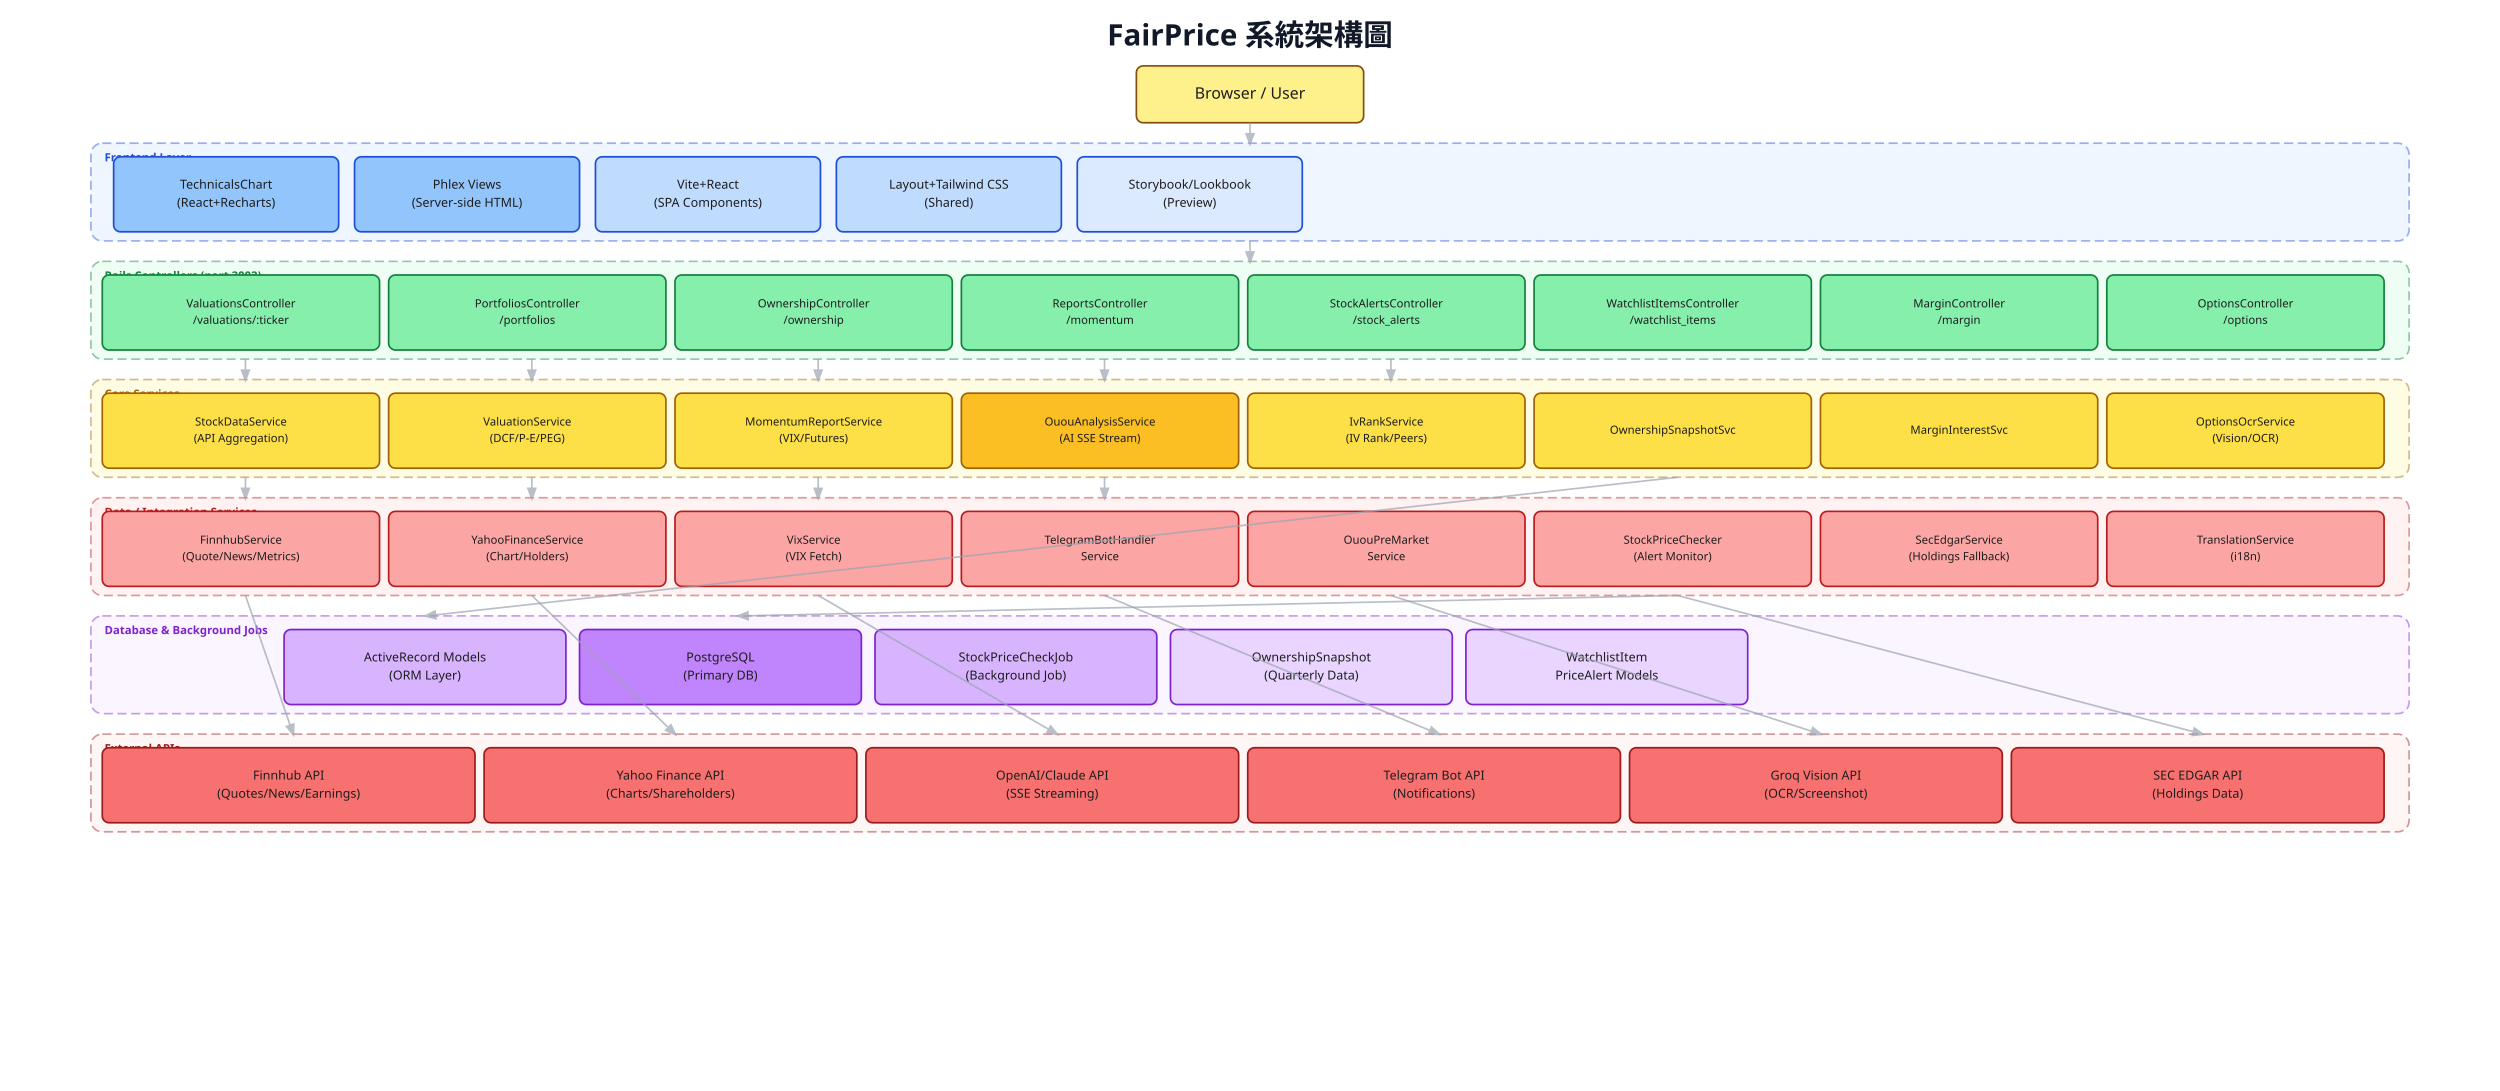
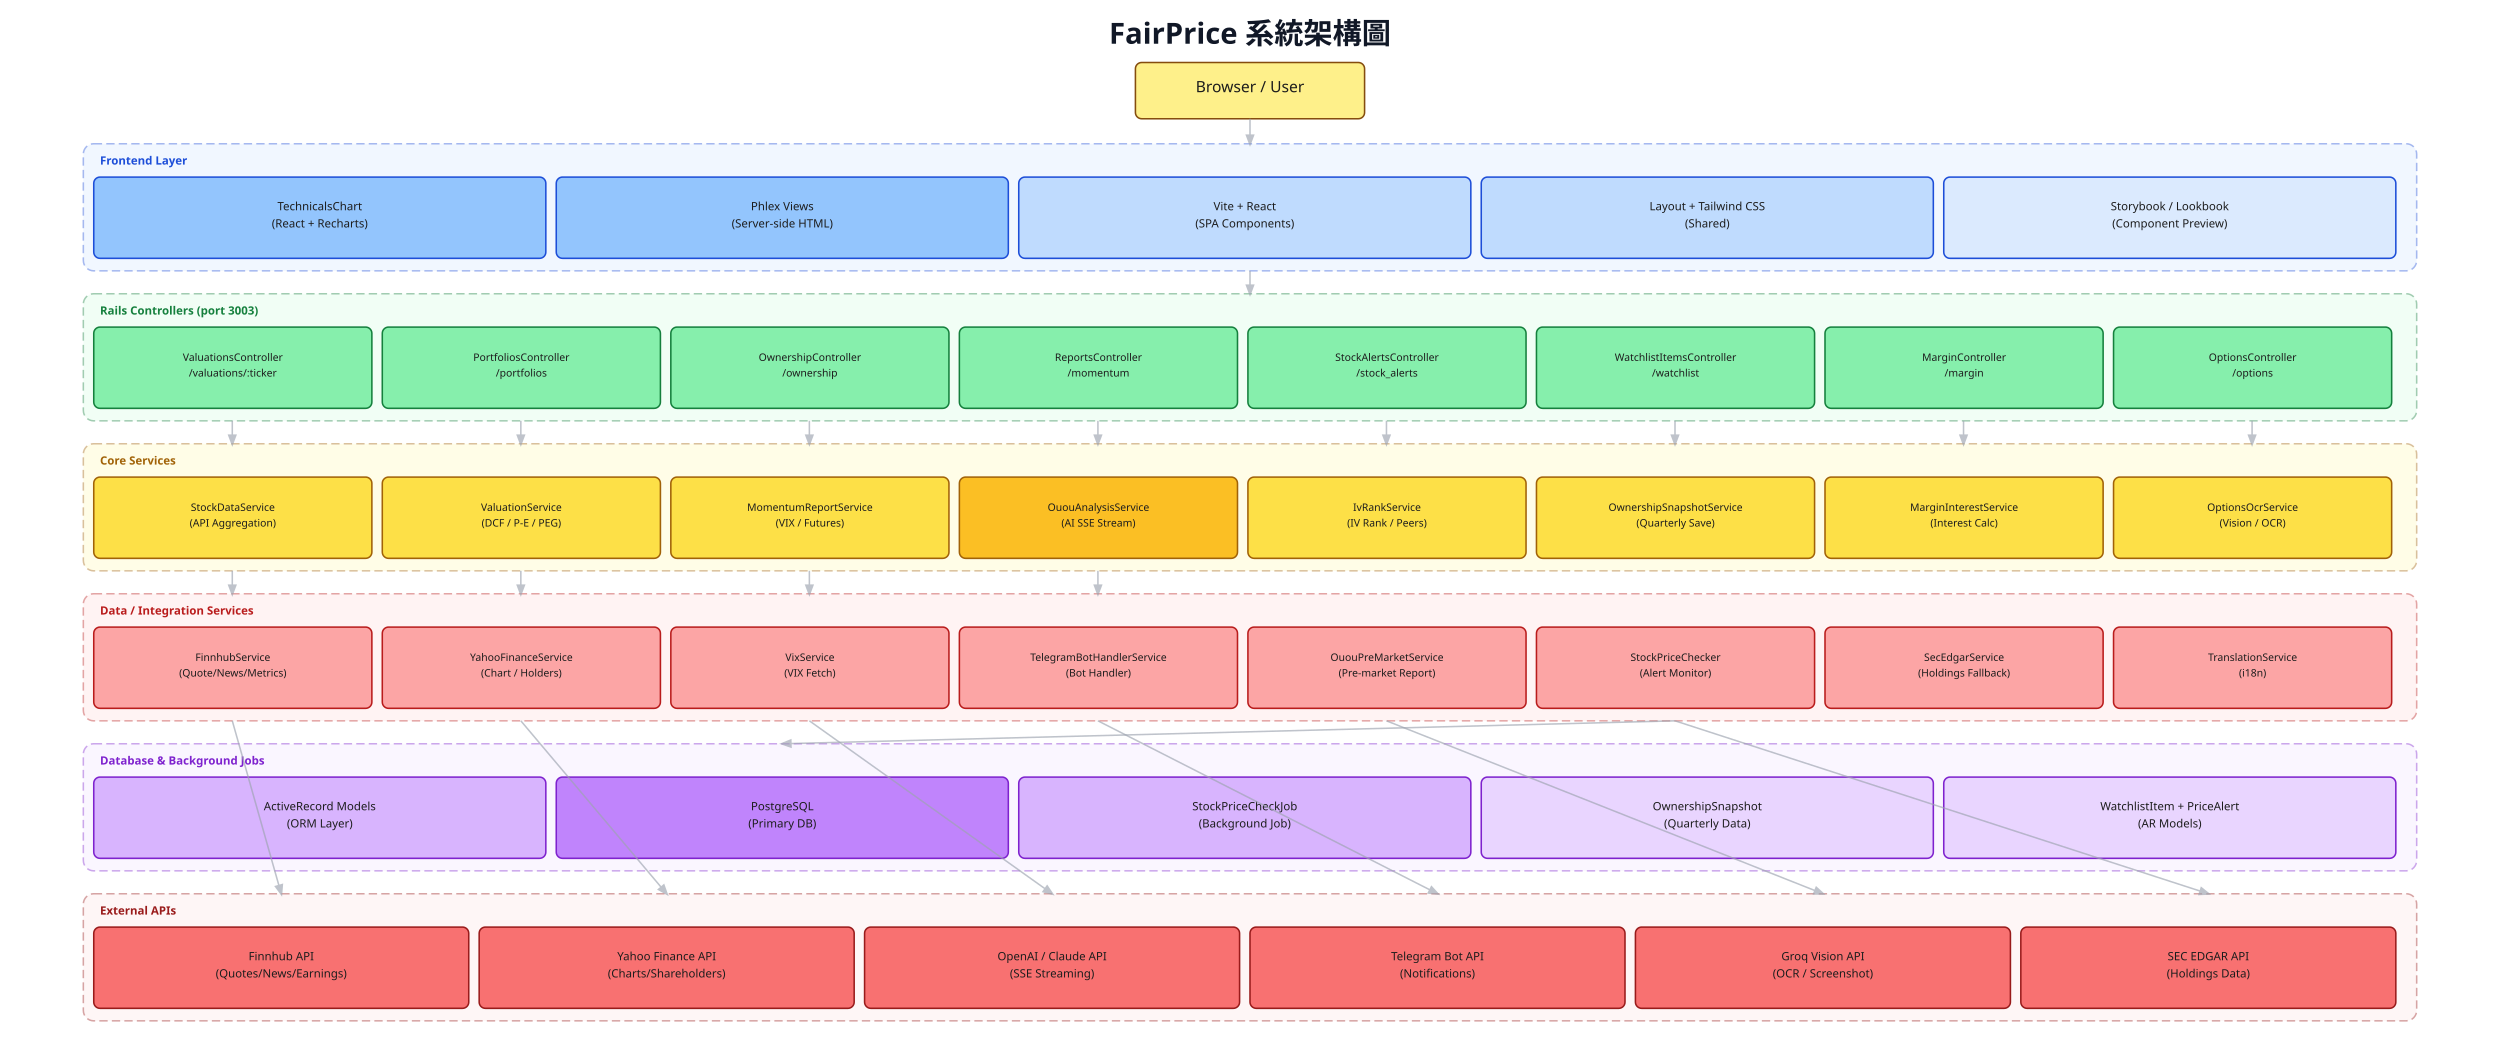
- <svg xmlns="http://www.w3.org/2000/svg" width="2200" height="960" viewBox="0 0 2200 960" style="background:#f8fafc;font-family:ui-sans-serif,system-ui,sans-serif">
+ <svg xmlns="http://www.w3.org/2000/svg" width="2400" height="1020" viewBox="0 0 2400 1020" style="background:#f8fafc">
  <defs>
    <marker id="arr" markerWidth="8" markerHeight="8" refX="6" refY="3" orient="auto">
      <path d="M0,0 L0,6 L8,3 z" fill="#9ca3af" />
    </marker>
  </defs>
-   <text x="1100" y="40" text-anchor="middle" font-size="26" fill="#111827" font-weight="700" font-family="ui-sans-serif,system-ui,sans-serif">FairPrice 系統架構圖</text>
-   <rect x="1000" y="58" width="200" height="50" rx="6" fill="#fef08a" stroke="#854d0e" stroke-width="1.5" opacity="1" />
-   <text x="1100.0" y="86.85" text-anchor="middle" font-size="14" fill="#1c1c1c" font-weight="normal" font-family="ui-sans-serif,system-ui,sans-serif">Browser / User</text>
-   <rect x="80" y="126" width="2040" height="86" rx="10" fill="#dbeafe" stroke="#1d4ed8" stroke-width="1.5" opacity="0.45" stroke-dasharray="8,4" />
-   <text x="92" y="142" text-anchor="start" font-size="10" fill="#1d4ed8" font-weight="600" font-family="ui-sans-serif,system-ui,sans-serif">Frontend Layer</text>
-   <rect x="100" y="138" width="198" height="66" rx="6" fill="#93c5fd" stroke="#1d4ed8" stroke-width="1.5" opacity="1" />
-   <text x="199.0" y="166.05" text-anchor="middle" font-size="11" fill="#1c1c1c" font-weight="normal" font-family="ui-sans-serif,system-ui,sans-serif">TechnicalsChart</text>
-   <text x="199.0" y="182.0" text-anchor="middle" font-size="11" fill="#1c1c1c" font-weight="normal" font-family="ui-sans-serif,system-ui,sans-serif">(React+Recharts)</text>
-   <rect x="312" y="138" width="198" height="66" rx="6" fill="#93c5fd" stroke="#1d4ed8" stroke-width="1.5" opacity="1" />
-   <text x="411.0" y="166.05" text-anchor="middle" font-size="11" fill="#1c1c1c" font-weight="normal" font-family="ui-sans-serif,system-ui,sans-serif">Phlex Views</text>
-   <text x="411.0" y="182.0" text-anchor="middle" font-size="11" fill="#1c1c1c" font-weight="normal" font-family="ui-sans-serif,system-ui,sans-serif">(Server-side HTML)</text>
-   <rect x="524" y="138" width="198" height="66" rx="6" fill="#bfdbfe" stroke="#1d4ed8" stroke-width="1.5" opacity="1" />
-   <text x="623.0" y="166.05" text-anchor="middle" font-size="11" fill="#1c1c1c" font-weight="normal" font-family="ui-sans-serif,system-ui,sans-serif">Vite+React</text>
-   <text x="623.0" y="182.0" text-anchor="middle" font-size="11" fill="#1c1c1c" font-weight="normal" font-family="ui-sans-serif,system-ui,sans-serif">(SPA Components)</text>
-   <rect x="736" y="138" width="198" height="66" rx="6" fill="#bfdbfe" stroke="#1d4ed8" stroke-width="1.5" opacity="1" />
-   <text x="835.0" y="166.05" text-anchor="middle" font-size="11" fill="#1c1c1c" font-weight="normal" font-family="ui-sans-serif,system-ui,sans-serif">Layout+Tailwind CSS</text>
-   <text x="835.0" y="182.0" text-anchor="middle" font-size="11" fill="#1c1c1c" font-weight="normal" font-family="ui-sans-serif,system-ui,sans-serif">(Shared)</text>
-   <rect x="948" y="138" width="198" height="66" rx="6" fill="#dbeafe" stroke="#1d4ed8" stroke-width="1.5" opacity="1" />
-   <text x="1047.0" y="166.05" text-anchor="middle" font-size="11" fill="#1c1c1c" font-weight="normal" font-family="ui-sans-serif,system-ui,sans-serif">Storybook/Lookbook</text>
-   <text x="1047.0" y="182.0" text-anchor="middle" font-size="11" fill="#1c1c1c" font-weight="normal" font-family="ui-sans-serif,system-ui,sans-serif">(Preview)</text>
-   <rect x="80" y="230" width="2040" height="86" rx="10" fill="#dcfce7" stroke="#15803d" stroke-width="1.5" opacity="0.45" stroke-dasharray="8,4" />
-   <text x="92" y="246" text-anchor="start" font-size="10" fill="#15803d" font-weight="600" font-family="ui-sans-serif,system-ui,sans-serif">Rails Controllers  (port 3003)</text>
-   <rect x="90" y="242" width="244" height="66" rx="6" fill="#86efac" stroke="#15803d" stroke-width="1.5" opacity="1" />
-   <text x="212.0" y="270.5" text-anchor="middle" font-size="10" fill="#1c1c1c" font-weight="normal" font-family="ui-sans-serif,system-ui,sans-serif">ValuationsController</text>
-   <text x="212.0" y="285.0" text-anchor="middle" font-size="10" fill="#1c1c1c" font-weight="normal" font-family="ui-sans-serif,system-ui,sans-serif">/valuations/:ticker</text>
-   <rect x="342" y="242" width="244" height="66" rx="6" fill="#86efac" stroke="#15803d" stroke-width="1.5" opacity="1" />
-   <text x="464.0" y="270.5" text-anchor="middle" font-size="10" fill="#1c1c1c" font-weight="normal" font-family="ui-sans-serif,system-ui,sans-serif">PortfoliosController</text>
-   <text x="464.0" y="285.0" text-anchor="middle" font-size="10" fill="#1c1c1c" font-weight="normal" font-family="ui-sans-serif,system-ui,sans-serif">/portfolios</text>
-   <rect x="594" y="242" width="244" height="66" rx="6" fill="#86efac" stroke="#15803d" stroke-width="1.5" opacity="1" />
-   <text x="716.0" y="270.5" text-anchor="middle" font-size="10" fill="#1c1c1c" font-weight="normal" font-family="ui-sans-serif,system-ui,sans-serif">OwnershipController</text>
-   <text x="716.0" y="285.0" text-anchor="middle" font-size="10" fill="#1c1c1c" font-weight="normal" font-family="ui-sans-serif,system-ui,sans-serif">/ownership</text>
-   <rect x="846" y="242" width="244" height="66" rx="6" fill="#86efac" stroke="#15803d" stroke-width="1.5" opacity="1" />
-   <text x="968.0" y="270.5" text-anchor="middle" font-size="10" fill="#1c1c1c" font-weight="normal" font-family="ui-sans-serif,system-ui,sans-serif">ReportsController</text>
-   <text x="968.0" y="285.0" text-anchor="middle" font-size="10" fill="#1c1c1c" font-weight="normal" font-family="ui-sans-serif,system-ui,sans-serif">/momentum</text>
-   <rect x="1098" y="242" width="244" height="66" rx="6" fill="#86efac" stroke="#15803d" stroke-width="1.5" opacity="1" />
-   <text x="1220.0" y="270.5" text-anchor="middle" font-size="10" fill="#1c1c1c" font-weight="normal" font-family="ui-sans-serif,system-ui,sans-serif">StockAlertsController</text>
-   <text x="1220.0" y="285.0" text-anchor="middle" font-size="10" fill="#1c1c1c" font-weight="normal" font-family="ui-sans-serif,system-ui,sans-serif">/stock_alerts</text>
-   <rect x="1350" y="242" width="244" height="66" rx="6" fill="#86efac" stroke="#15803d" stroke-width="1.5" opacity="1" />
-   <text x="1472.0" y="270.5" text-anchor="middle" font-size="10" fill="#1c1c1c" font-weight="normal" font-family="ui-sans-serif,system-ui,sans-serif">WatchlistItemsController</text>
-   <text x="1472.0" y="285.0" text-anchor="middle" font-size="10" fill="#1c1c1c" font-weight="normal" font-family="ui-sans-serif,system-ui,sans-serif">/watchlist_items</text>
-   <rect x="1602" y="242" width="244" height="66" rx="6" fill="#86efac" stroke="#15803d" stroke-width="1.5" opacity="1" />
-   <text x="1724.0" y="270.5" text-anchor="middle" font-size="10" fill="#1c1c1c" font-weight="normal" font-family="ui-sans-serif,system-ui,sans-serif">MarginController</text>
-   <text x="1724.0" y="285.0" text-anchor="middle" font-size="10" fill="#1c1c1c" font-weight="normal" font-family="ui-sans-serif,system-ui,sans-serif">/margin</text>
-   <rect x="1854" y="242" width="244" height="66" rx="6" fill="#86efac" stroke="#15803d" stroke-width="1.5" opacity="1" />
-   <text x="1976.0" y="270.5" text-anchor="middle" font-size="10" fill="#1c1c1c" font-weight="normal" font-family="ui-sans-serif,system-ui,sans-serif">OptionsController</text>
-   <text x="1976.0" y="285.0" text-anchor="middle" font-size="10" fill="#1c1c1c" font-weight="normal" font-family="ui-sans-serif,system-ui,sans-serif">/options</text>
-   <rect x="80" y="334" width="2040" height="86" rx="10" fill="#fef9c3" stroke="#a16207" stroke-width="1.5" opacity="0.45" stroke-dasharray="8,4" />
-   <text x="92" y="350" text-anchor="start" font-size="10" fill="#a16207" font-weight="600" font-family="ui-sans-serif,system-ui,sans-serif">Core Services</text>
-   <rect x="90" y="346" width="244" height="66" rx="6" fill="#fde047" stroke="#a16207" stroke-width="1.5" opacity="1" />
-   <text x="212.0" y="374.5" text-anchor="middle" font-size="10" fill="#1c1c1c" font-weight="normal" font-family="ui-sans-serif,system-ui,sans-serif">StockDataService</text>
-   <text x="212.0" y="389.0" text-anchor="middle" font-size="10" fill="#1c1c1c" font-weight="normal" font-family="ui-sans-serif,system-ui,sans-serif">(API Aggregation)</text>
-   <rect x="342" y="346" width="244" height="66" rx="6" fill="#fde047" stroke="#a16207" stroke-width="1.5" opacity="1" />
-   <text x="464.0" y="374.5" text-anchor="middle" font-size="10" fill="#1c1c1c" font-weight="normal" font-family="ui-sans-serif,system-ui,sans-serif">ValuationService</text>
-   <text x="464.0" y="389.0" text-anchor="middle" font-size="10" fill="#1c1c1c" font-weight="normal" font-family="ui-sans-serif,system-ui,sans-serif">(DCF/P-E/PEG)</text>
-   <rect x="594" y="346" width="244" height="66" rx="6" fill="#fde047" stroke="#a16207" stroke-width="1.5" opacity="1" />
-   <text x="716.0" y="374.5" text-anchor="middle" font-size="10" fill="#1c1c1c" font-weight="normal" font-family="ui-sans-serif,system-ui,sans-serif">MomentumReportService</text>
-   <text x="716.0" y="389.0" text-anchor="middle" font-size="10" fill="#1c1c1c" font-weight="normal" font-family="ui-sans-serif,system-ui,sans-serif">(VIX/Futures)</text>
-   <rect x="846" y="346" width="244" height="66" rx="6" fill="#fbbf24" stroke="#a16207" stroke-width="1.5" opacity="1" />
-   <text x="968.0" y="374.5" text-anchor="middle" font-size="10" fill="#1c1c1c" font-weight="normal" font-family="ui-sans-serif,system-ui,sans-serif">OuouAnalysisService</text>
-   <text x="968.0" y="389.0" text-anchor="middle" font-size="10" fill="#1c1c1c" font-weight="normal" font-family="ui-sans-serif,system-ui,sans-serif">(AI SSE Stream)</text>
-   <rect x="1098" y="346" width="244" height="66" rx="6" fill="#fde047" stroke="#a16207" stroke-width="1.5" opacity="1" />
-   <text x="1220.0" y="374.5" text-anchor="middle" font-size="10" fill="#1c1c1c" font-weight="normal" font-family="ui-sans-serif,system-ui,sans-serif">IvRankService</text>
-   <text x="1220.0" y="389.0" text-anchor="middle" font-size="10" fill="#1c1c1c" font-weight="normal" font-family="ui-sans-serif,system-ui,sans-serif">(IV Rank/Peers)</text>
-   <rect x="1350" y="346" width="244" height="66" rx="6" fill="#fde047" stroke="#a16207" stroke-width="1.5" opacity="1" />
-   <text x="1472.0" y="381.75" text-anchor="middle" font-size="10" fill="#1c1c1c" font-weight="normal" font-family="ui-sans-serif,system-ui,sans-serif">OwnershipSnapshotSvc</text>
-   <rect x="1602" y="346" width="244" height="66" rx="6" fill="#fde047" stroke="#a16207" stroke-width="1.5" opacity="1" />
-   <text x="1724.0" y="381.75" text-anchor="middle" font-size="10" fill="#1c1c1c" font-weight="normal" font-family="ui-sans-serif,system-ui,sans-serif">MarginInterestSvc</text>
-   <rect x="1854" y="346" width="244" height="66" rx="6" fill="#fde047" stroke="#a16207" stroke-width="1.5" opacity="1" />
-   <text x="1976.0" y="374.5" text-anchor="middle" font-size="10" fill="#1c1c1c" font-weight="normal" font-family="ui-sans-serif,system-ui,sans-serif">OptionsOcrService</text>
-   <text x="1976.0" y="389.0" text-anchor="middle" font-size="10" fill="#1c1c1c" font-weight="normal" font-family="ui-sans-serif,system-ui,sans-serif">(Vision/OCR)</text>
-   <rect x="80" y="438" width="2040" height="86" rx="10" fill="#fee2e2" stroke="#b91c1c" stroke-width="1.5" opacity="0.45" stroke-dasharray="8,4" />
-   <text x="92" y="454" text-anchor="start" font-size="10" fill="#b91c1c" font-weight="600" font-family="ui-sans-serif,system-ui,sans-serif">Data / Integration Services</text>
-   <rect x="90" y="450" width="244" height="66" rx="6" fill="#fca5a5" stroke="#b91c1c" stroke-width="1.5" opacity="1" />
-   <text x="212.0" y="478.5" text-anchor="middle" font-size="10" fill="#1c1c1c" font-weight="normal" font-family="ui-sans-serif,system-ui,sans-serif">FinnhubService</text>
-   <text x="212.0" y="493.0" text-anchor="middle" font-size="10" fill="#1c1c1c" font-weight="normal" font-family="ui-sans-serif,system-ui,sans-serif">(Quote/News/Metrics)</text>
-   <rect x="342" y="450" width="244" height="66" rx="6" fill="#fca5a5" stroke="#b91c1c" stroke-width="1.5" opacity="1" />
-   <text x="464.0" y="478.5" text-anchor="middle" font-size="10" fill="#1c1c1c" font-weight="normal" font-family="ui-sans-serif,system-ui,sans-serif">YahooFinanceService</text>
-   <text x="464.0" y="493.0" text-anchor="middle" font-size="10" fill="#1c1c1c" font-weight="normal" font-family="ui-sans-serif,system-ui,sans-serif">(Chart/Holders)</text>
-   <rect x="594" y="450" width="244" height="66" rx="6" fill="#fca5a5" stroke="#b91c1c" stroke-width="1.5" opacity="1" />
-   <text x="716.0" y="478.5" text-anchor="middle" font-size="10" fill="#1c1c1c" font-weight="normal" font-family="ui-sans-serif,system-ui,sans-serif">VixService</text>
-   <text x="716.0" y="493.0" text-anchor="middle" font-size="10" fill="#1c1c1c" font-weight="normal" font-family="ui-sans-serif,system-ui,sans-serif">(VIX Fetch)</text>
-   <rect x="846" y="450" width="244" height="66" rx="6" fill="#fca5a5" stroke="#b91c1c" stroke-width="1.5" opacity="1" />
-   <text x="968.0" y="478.5" text-anchor="middle" font-size="10" fill="#1c1c1c" font-weight="normal" font-family="ui-sans-serif,system-ui,sans-serif">TelegramBotHandler</text>
-   <text x="968.0" y="493.0" text-anchor="middle" font-size="10" fill="#1c1c1c" font-weight="normal" font-family="ui-sans-serif,system-ui,sans-serif">Service</text>
-   <rect x="1098" y="450" width="244" height="66" rx="6" fill="#fca5a5" stroke="#b91c1c" stroke-width="1.5" opacity="1" />
-   <text x="1220.0" y="478.5" text-anchor="middle" font-size="10" fill="#1c1c1c" font-weight="normal" font-family="ui-sans-serif,system-ui,sans-serif">OuouPreMarket</text>
-   <text x="1220.0" y="493.0" text-anchor="middle" font-size="10" fill="#1c1c1c" font-weight="normal" font-family="ui-sans-serif,system-ui,sans-serif">Service</text>
-   <rect x="1350" y="450" width="244" height="66" rx="6" fill="#fca5a5" stroke="#b91c1c" stroke-width="1.5" opacity="1" />
-   <text x="1472.0" y="478.5" text-anchor="middle" font-size="10" fill="#1c1c1c" font-weight="normal" font-family="ui-sans-serif,system-ui,sans-serif">StockPriceChecker</text>
-   <text x="1472.0" y="493.0" text-anchor="middle" font-size="10" fill="#1c1c1c" font-weight="normal" font-family="ui-sans-serif,system-ui,sans-serif">(Alert Monitor)</text>
-   <rect x="1602" y="450" width="244" height="66" rx="6" fill="#fca5a5" stroke="#b91c1c" stroke-width="1.5" opacity="1" />
-   <text x="1724.0" y="478.5" text-anchor="middle" font-size="10" fill="#1c1c1c" font-weight="normal" font-family="ui-sans-serif,system-ui,sans-serif">SecEdgarService</text>
-   <text x="1724.0" y="493.0" text-anchor="middle" font-size="10" fill="#1c1c1c" font-weight="normal" font-family="ui-sans-serif,system-ui,sans-serif">(Holdings Fallback)</text>
-   <rect x="1854" y="450" width="244" height="66" rx="6" fill="#fca5a5" stroke="#b91c1c" stroke-width="1.5" opacity="1" />
-   <text x="1976.0" y="478.5" text-anchor="middle" font-size="10" fill="#1c1c1c" font-weight="normal" font-family="ui-sans-serif,system-ui,sans-serif">TranslationService</text>
-   <text x="1976.0" y="493.0" text-anchor="middle" font-size="10" fill="#1c1c1c" font-weight="normal" font-family="ui-sans-serif,system-ui,sans-serif">(i18n)</text>
-   <rect x="80" y="542" width="2040" height="86" rx="10" fill="#f3e8ff" stroke="#7e22ce" stroke-width="1.5" opacity="0.45" stroke-dasharray="8,4" />
-   <text x="92" y="558" text-anchor="start" font-size="10" fill="#7e22ce" font-weight="600" font-family="ui-sans-serif,system-ui,sans-serif">Database &amp; Background Jobs</text>
-   <rect x="250" y="554" width="248" height="66" rx="6" fill="#d8b4fe" stroke="#7e22ce" stroke-width="1.5" opacity="1" />
-   <text x="374.0" y="582.05" text-anchor="middle" font-size="11" fill="#1c1c1c" font-weight="normal" font-family="ui-sans-serif,system-ui,sans-serif">ActiveRecord Models</text>
-   <text x="374.0" y="598.0" text-anchor="middle" font-size="11" fill="#1c1c1c" font-weight="normal" font-family="ui-sans-serif,system-ui,sans-serif">(ORM Layer)</text>
-   <rect x="510" y="554" width="248" height="66" rx="6" fill="#c084fc" stroke="#7e22ce" stroke-width="1.5" opacity="1" />
-   <text x="634.0" y="582.05" text-anchor="middle" font-size="11" fill="#1c1c1c" font-weight="normal" font-family="ui-sans-serif,system-ui,sans-serif">PostgreSQL</text>
-   <text x="634.0" y="598.0" text-anchor="middle" font-size="11" fill="#1c1c1c" font-weight="normal" font-family="ui-sans-serif,system-ui,sans-serif">(Primary DB)</text>
-   <rect x="770" y="554" width="248" height="66" rx="6" fill="#d8b4fe" stroke="#7e22ce" stroke-width="1.5" opacity="1" />
-   <text x="894.0" y="582.05" text-anchor="middle" font-size="11" fill="#1c1c1c" font-weight="normal" font-family="ui-sans-serif,system-ui,sans-serif">StockPriceCheckJob</text>
-   <text x="894.0" y="598.0" text-anchor="middle" font-size="11" fill="#1c1c1c" font-weight="normal" font-family="ui-sans-serif,system-ui,sans-serif">(Background Job)</text>
-   <rect x="1030" y="554" width="248" height="66" rx="6" fill="#e9d5ff" stroke="#7e22ce" stroke-width="1.5" opacity="1" />
-   <text x="1154.0" y="582.05" text-anchor="middle" font-size="11" fill="#1c1c1c" font-weight="normal" font-family="ui-sans-serif,system-ui,sans-serif">OwnershipSnapshot</text>
-   <text x="1154.0" y="598.0" text-anchor="middle" font-size="11" fill="#1c1c1c" font-weight="normal" font-family="ui-sans-serif,system-ui,sans-serif">(Quarterly Data)</text>
-   <rect x="1290" y="554" width="248" height="66" rx="6" fill="#e9d5ff" stroke="#7e22ce" stroke-width="1.5" opacity="1" />
-   <text x="1414.0" y="582.05" text-anchor="middle" font-size="11" fill="#1c1c1c" font-weight="normal" font-family="ui-sans-serif,system-ui,sans-serif">WatchlistItem</text>
-   <text x="1414.0" y="598.0" text-anchor="middle" font-size="11" fill="#1c1c1c" font-weight="normal" font-family="ui-sans-serif,system-ui,sans-serif">PriceAlert Models</text>
-   <rect x="80" y="646" width="2040" height="86" rx="10" fill="#fce8e8" stroke="#991b1b" stroke-width="1.5" opacity="0.45" stroke-dasharray="8,4" />
-   <text x="92" y="662" text-anchor="start" font-size="10" fill="#991b1b" font-weight="600" font-family="ui-sans-serif,system-ui,sans-serif">External APIs</text>
-   <rect x="90" y="658" width="328" height="66" rx="6" fill="#f87171" stroke="#991b1b" stroke-width="1.5" opacity="1" />
-   <text x="254.0" y="686.05" text-anchor="middle" font-size="11" fill="#1c1c1c" font-weight="normal" font-family="ui-sans-serif,system-ui,sans-serif">Finnhub API</text>
-   <text x="254.0" y="702.0" text-anchor="middle" font-size="11" fill="#1c1c1c" font-weight="normal" font-family="ui-sans-serif,system-ui,sans-serif">(Quotes/News/Earnings)</text>
-   <rect x="426" y="658" width="328" height="66" rx="6" fill="#f87171" stroke="#991b1b" stroke-width="1.5" opacity="1" />
-   <text x="590.0" y="686.05" text-anchor="middle" font-size="11" fill="#1c1c1c" font-weight="normal" font-family="ui-sans-serif,system-ui,sans-serif">Yahoo Finance API</text>
-   <text x="590.0" y="702.0" text-anchor="middle" font-size="11" fill="#1c1c1c" font-weight="normal" font-family="ui-sans-serif,system-ui,sans-serif">(Charts/Shareholders)</text>
-   <rect x="762" y="658" width="328" height="66" rx="6" fill="#f87171" stroke="#991b1b" stroke-width="1.5" opacity="1" />
-   <text x="926.0" y="686.05" text-anchor="middle" font-size="11" fill="#1c1c1c" font-weight="normal" font-family="ui-sans-serif,system-ui,sans-serif">OpenAI/Claude API</text>
-   <text x="926.0" y="702.0" text-anchor="middle" font-size="11" fill="#1c1c1c" font-weight="normal" font-family="ui-sans-serif,system-ui,sans-serif">(SSE Streaming)</text>
-   <rect x="1098" y="658" width="328" height="66" rx="6" fill="#f87171" stroke="#991b1b" stroke-width="1.5" opacity="1" />
-   <text x="1262.0" y="686.05" text-anchor="middle" font-size="11" fill="#1c1c1c" font-weight="normal" font-family="ui-sans-serif,system-ui,sans-serif">Telegram Bot API</text>
-   <text x="1262.0" y="702.0" text-anchor="middle" font-size="11" fill="#1c1c1c" font-weight="normal" font-family="ui-sans-serif,system-ui,sans-serif">(Notifications)</text>
-   <rect x="1434" y="658" width="328" height="66" rx="6" fill="#f87171" stroke="#991b1b" stroke-width="1.5" opacity="1" />
-   <text x="1598.0" y="686.05" text-anchor="middle" font-size="11" fill="#1c1c1c" font-weight="normal" font-family="ui-sans-serif,system-ui,sans-serif">Groq Vision API</text>
-   <text x="1598.0" y="702.0" text-anchor="middle" font-size="11" fill="#1c1c1c" font-weight="normal" font-family="ui-sans-serif,system-ui,sans-serif">(OCR/Screenshot)</text>
-   <rect x="1770" y="658" width="328" height="66" rx="6" fill="#f87171" stroke="#991b1b" stroke-width="1.5" opacity="1" />
-   <text x="1934.0" y="686.05" text-anchor="middle" font-size="11" fill="#1c1c1c" font-weight="normal" font-family="ui-sans-serif,system-ui,sans-serif">SEC EDGAR API</text>
-   <text x="1934.0" y="702.0" text-anchor="middle" font-size="11" fill="#1c1c1c" font-weight="normal" font-family="ui-sans-serif,system-ui,sans-serif">(Holdings Data)</text>
-   <line x1="1100" y1="108" x2="1100" y2="126" stroke="#9ca3af" stroke-width="1.5" opacity="0.7" marker-end="url(#arr)" />
-   <line x1="1100" y1="212" x2="1100" y2="230" stroke="#9ca3af" stroke-width="1.5" opacity="0.7" marker-end="url(#arr)" />
-   <line x1="216.0" y1="316" x2="216.0" y2="334" stroke="#9ca3af" stroke-width="1.5" opacity="0.7" marker-end="url(#arr)" />
-   <line x1="468.0" y1="316" x2="468.0" y2="334" stroke="#9ca3af" stroke-width="1.5" opacity="0.7" marker-end="url(#arr)" />
-   <line x1="720.0" y1="316" x2="720.0" y2="334" stroke="#9ca3af" stroke-width="1.5" opacity="0.7" marker-end="url(#arr)" />
-   <line x1="972.0" y1="316" x2="972.0" y2="334" stroke="#9ca3af" stroke-width="1.5" opacity="0.7" marker-end="url(#arr)" />
-   <line x1="1224.0" y1="316" x2="1224.0" y2="334" stroke="#9ca3af" stroke-width="1.5" opacity="0.7" marker-end="url(#arr)" />
-   <line x1="216.0" y1="420" x2="216.0" y2="438" stroke="#9ca3af" stroke-width="1.5" opacity="0.7" marker-end="url(#arr)" />
-   <line x1="468.0" y1="420" x2="468.0" y2="438" stroke="#9ca3af" stroke-width="1.5" opacity="0.7" marker-end="url(#arr)" />
-   <line x1="720.0" y1="420" x2="720.0" y2="438" stroke="#9ca3af" stroke-width="1.5" opacity="0.7" marker-end="url(#arr)" />
-   <line x1="972.0" y1="420" x2="972.0" y2="438" stroke="#9ca3af" stroke-width="1.5" opacity="0.7" marker-end="url(#arr)" />
-   <line x1="216.0" y1="524" x2="258.0" y2="646" stroke="#9ca3af" stroke-width="1.5" opacity="0.7" marker-end="url(#arr)" />
-   <line x1="468.0" y1="524" x2="594.0" y2="646" stroke="#9ca3af" stroke-width="1.5" opacity="0.7" marker-end="url(#arr)" />
-   <line x1="720.0" y1="524" x2="930.0" y2="646" stroke="#9ca3af" stroke-width="1.5" opacity="0.7" marker-end="url(#arr)" />
-   <line x1="972.0" y1="524" x2="1266.0" y2="646" stroke="#9ca3af" stroke-width="1.5" opacity="0.7" marker-end="url(#arr)" />
-   <line x1="1224.0" y1="524" x2="1602.0" y2="646" stroke="#9ca3af" stroke-width="1.5" opacity="0.7" marker-end="url(#arr)" />
-   <line x1="1476.0" y1="524" x2="1938.0" y2="646" stroke="#9ca3af" stroke-width="1.5" opacity="0.7" marker-end="url(#arr)" />
-   <line x1="1476.0" y1="420" x2="375" y2="542" stroke="#9ca3af" stroke-width="1.5" opacity="0.7" marker-end="url(#arr)" />
-   <line x1="1476.0" y1="524" x2="650" y2="542" stroke="#9ca3af" stroke-width="1.5" opacity="0.7" marker-end="url(#arr)" />
+   <text x="1200" y="42" text-anchor="middle" font-size="28" fill="#111827" font-weight="700" font-family="ui-sans-serif,system-ui,sans-serif">FairPrice 系統架構圖</text>
+   <rect x="1090" y="60" width="220" height="54" rx="6" fill="#fef08a" stroke="#854d0e" stroke-width="1.5" opacity="1" />
+   <text x="1200.0" y="88.5" text-anchor="middle" font-size="15" fill="#1c1c1c" font-weight="normal" font-family="ui-sans-serif,system-ui,sans-serif">Browser / User</text>
+   <rect x="80" y="138" width="2240" height="122" rx="10" fill="#dbeafe" stroke="#1d4ed8" stroke-width="1.5" opacity="0.4" stroke-dasharray="8,4" />
+   <text x="96" y="158" text-anchor="start" font-size="11" fill="#1d4ed8" font-weight="700" font-family="ui-sans-serif,system-ui,sans-serif">Frontend Layer</text>
+   <rect x="90" y="170" width="434" height="78" rx="6" fill="#93c5fd" stroke="#1d4ed8" stroke-width="1.5" opacity="1" />
+   <text x="307.0" y="201.85" text-anchor="middle" font-size="11" fill="#1c1c1c" font-weight="normal" font-family="ui-sans-serif,system-ui,sans-serif">TechnicalsChart</text>
+   <text x="307.0" y="218.35" text-anchor="middle" font-size="11" fill="#1c1c1c" font-weight="normal" font-family="ui-sans-serif,system-ui,sans-serif">(React + Recharts)</text>
+   <rect x="534" y="170" width="434" height="78" rx="6" fill="#93c5fd" stroke="#1d4ed8" stroke-width="1.5" opacity="1" />
+   <text x="751.0" y="201.85" text-anchor="middle" font-size="11" fill="#1c1c1c" font-weight="normal" font-family="ui-sans-serif,system-ui,sans-serif">Phlex Views</text>
+   <text x="751.0" y="218.35" text-anchor="middle" font-size="11" fill="#1c1c1c" font-weight="normal" font-family="ui-sans-serif,system-ui,sans-serif">(Server-side HTML)</text>
+   <rect x="978" y="170" width="434" height="78" rx="6" fill="#bfdbfe" stroke="#1d4ed8" stroke-width="1.5" opacity="1" />
+   <text x="1195.0" y="201.85" text-anchor="middle" font-size="11" fill="#1c1c1c" font-weight="normal" font-family="ui-sans-serif,system-ui,sans-serif">Vite + React</text>
+   <text x="1195.0" y="218.35" text-anchor="middle" font-size="11" fill="#1c1c1c" font-weight="normal" font-family="ui-sans-serif,system-ui,sans-serif">(SPA Components)</text>
+   <rect x="1422" y="170" width="434" height="78" rx="6" fill="#bfdbfe" stroke="#1d4ed8" stroke-width="1.5" opacity="1" />
+   <text x="1639.0" y="201.85" text-anchor="middle" font-size="11" fill="#1c1c1c" font-weight="normal" font-family="ui-sans-serif,system-ui,sans-serif">Layout + Tailwind CSS</text>
+   <text x="1639.0" y="218.35" text-anchor="middle" font-size="11" fill="#1c1c1c" font-weight="normal" font-family="ui-sans-serif,system-ui,sans-serif">(Shared)</text>
+   <rect x="1866" y="170" width="434" height="78" rx="6" fill="#dbeafe" stroke="#1d4ed8" stroke-width="1.5" opacity="1" />
+   <text x="2083.0" y="201.85" text-anchor="middle" font-size="11" fill="#1c1c1c" font-weight="normal" font-family="ui-sans-serif,system-ui,sans-serif">Storybook / Lookbook</text>
+   <text x="2083.0" y="218.35" text-anchor="middle" font-size="11" fill="#1c1c1c" font-weight="normal" font-family="ui-sans-serif,system-ui,sans-serif">(Component Preview)</text>
+   <rect x="80" y="282" width="2240" height="122" rx="10" fill="#dcfce7" stroke="#15803d" stroke-width="1.5" opacity="0.4" stroke-dasharray="8,4" />
+   <text x="96" y="302" text-anchor="start" font-size="11" fill="#15803d" font-weight="700" font-family="ui-sans-serif,system-ui,sans-serif">Rails Controllers  (port 3003)</text>
+   <rect x="90" y="314" width="267" height="78" rx="6" fill="#86efac" stroke="#15803d" stroke-width="1.5" opacity="1" />
+   <text x="223.5" y="346.5" text-anchor="middle" font-size="10" fill="#1c1c1c" font-weight="normal" font-family="ui-sans-serif,system-ui,sans-serif">ValuationsController</text>
+   <text x="223.5" y="361.5" text-anchor="middle" font-size="10" fill="#1c1c1c" font-weight="normal" font-family="ui-sans-serif,system-ui,sans-serif">/valuations/:ticker</text>
+   <rect x="367" y="314" width="267" height="78" rx="6" fill="#86efac" stroke="#15803d" stroke-width="1.5" opacity="1" />
+   <text x="500.5" y="346.5" text-anchor="middle" font-size="10" fill="#1c1c1c" font-weight="normal" font-family="ui-sans-serif,system-ui,sans-serif">PortfoliosController</text>
+   <text x="500.5" y="361.5" text-anchor="middle" font-size="10" fill="#1c1c1c" font-weight="normal" font-family="ui-sans-serif,system-ui,sans-serif">/portfolios</text>
+   <rect x="644" y="314" width="267" height="78" rx="6" fill="#86efac" stroke="#15803d" stroke-width="1.5" opacity="1" />
+   <text x="777.5" y="346.5" text-anchor="middle" font-size="10" fill="#1c1c1c" font-weight="normal" font-family="ui-sans-serif,system-ui,sans-serif">OwnershipController</text>
+   <text x="777.5" y="361.5" text-anchor="middle" font-size="10" fill="#1c1c1c" font-weight="normal" font-family="ui-sans-serif,system-ui,sans-serif">/ownership</text>
+   <rect x="921" y="314" width="267" height="78" rx="6" fill="#86efac" stroke="#15803d" stroke-width="1.5" opacity="1" />
+   <text x="1054.5" y="346.5" text-anchor="middle" font-size="10" fill="#1c1c1c" font-weight="normal" font-family="ui-sans-serif,system-ui,sans-serif">ReportsController</text>
+   <text x="1054.5" y="361.5" text-anchor="middle" font-size="10" fill="#1c1c1c" font-weight="normal" font-family="ui-sans-serif,system-ui,sans-serif">/momentum</text>
+   <rect x="1198" y="314" width="267" height="78" rx="6" fill="#86efac" stroke="#15803d" stroke-width="1.5" opacity="1" />
+   <text x="1331.5" y="346.5" text-anchor="middle" font-size="10" fill="#1c1c1c" font-weight="normal" font-family="ui-sans-serif,system-ui,sans-serif">StockAlertsController</text>
+   <text x="1331.5" y="361.5" text-anchor="middle" font-size="10" fill="#1c1c1c" font-weight="normal" font-family="ui-sans-serif,system-ui,sans-serif">/stock_alerts</text>
+   <rect x="1475" y="314" width="267" height="78" rx="6" fill="#86efac" stroke="#15803d" stroke-width="1.5" opacity="1" />
+   <text x="1608.5" y="346.5" text-anchor="middle" font-size="10" fill="#1c1c1c" font-weight="normal" font-family="ui-sans-serif,system-ui,sans-serif">WatchlistItemsController</text>
+   <text x="1608.5" y="361.5" text-anchor="middle" font-size="10" fill="#1c1c1c" font-weight="normal" font-family="ui-sans-serif,system-ui,sans-serif">/watchlist</text>
+   <rect x="1752" y="314" width="267" height="78" rx="6" fill="#86efac" stroke="#15803d" stroke-width="1.5" opacity="1" />
+   <text x="1885.5" y="346.5" text-anchor="middle" font-size="10" fill="#1c1c1c" font-weight="normal" font-family="ui-sans-serif,system-ui,sans-serif">MarginController</text>
+   <text x="1885.5" y="361.5" text-anchor="middle" font-size="10" fill="#1c1c1c" font-weight="normal" font-family="ui-sans-serif,system-ui,sans-serif">/margin</text>
+   <rect x="2029" y="314" width="267" height="78" rx="6" fill="#86efac" stroke="#15803d" stroke-width="1.5" opacity="1" />
+   <text x="2162.5" y="346.5" text-anchor="middle" font-size="10" fill="#1c1c1c" font-weight="normal" font-family="ui-sans-serif,system-ui,sans-serif">OptionsController</text>
+   <text x="2162.5" y="361.5" text-anchor="middle" font-size="10" fill="#1c1c1c" font-weight="normal" font-family="ui-sans-serif,system-ui,sans-serif">/options</text>
+   <rect x="80" y="426" width="2240" height="122" rx="10" fill="#fef9c3" stroke="#a16207" stroke-width="1.5" opacity="0.4" stroke-dasharray="8,4" />
+   <text x="96" y="446" text-anchor="start" font-size="11" fill="#a16207" font-weight="700" font-family="ui-sans-serif,system-ui,sans-serif">Core Services</text>
+   <rect x="90" y="458" width="267" height="78" rx="6" fill="#fde047" stroke="#a16207" stroke-width="1.5" opacity="1" />
+   <text x="223.5" y="490.5" text-anchor="middle" font-size="10" fill="#1c1c1c" font-weight="normal" font-family="ui-sans-serif,system-ui,sans-serif">StockDataService</text>
+   <text x="223.5" y="505.5" text-anchor="middle" font-size="10" fill="#1c1c1c" font-weight="normal" font-family="ui-sans-serif,system-ui,sans-serif">(API Aggregation)</text>
+   <rect x="367" y="458" width="267" height="78" rx="6" fill="#fde047" stroke="#a16207" stroke-width="1.5" opacity="1" />
+   <text x="500.5" y="490.5" text-anchor="middle" font-size="10" fill="#1c1c1c" font-weight="normal" font-family="ui-sans-serif,system-ui,sans-serif">ValuationService</text>
+   <text x="500.5" y="505.5" text-anchor="middle" font-size="10" fill="#1c1c1c" font-weight="normal" font-family="ui-sans-serif,system-ui,sans-serif">(DCF / P-E / PEG)</text>
+   <rect x="644" y="458" width="267" height="78" rx="6" fill="#fde047" stroke="#a16207" stroke-width="1.5" opacity="1" />
+   <text x="777.5" y="490.5" text-anchor="middle" font-size="10" fill="#1c1c1c" font-weight="normal" font-family="ui-sans-serif,system-ui,sans-serif">MomentumReportService</text>
+   <text x="777.5" y="505.5" text-anchor="middle" font-size="10" fill="#1c1c1c" font-weight="normal" font-family="ui-sans-serif,system-ui,sans-serif">(VIX / Futures)</text>
+   <rect x="921" y="458" width="267" height="78" rx="6" fill="#fbbf24" stroke="#a16207" stroke-width="1.5" opacity="1" />
+   <text x="1054.5" y="490.5" text-anchor="middle" font-size="10" fill="#1c1c1c" font-weight="normal" font-family="ui-sans-serif,system-ui,sans-serif">OuouAnalysisService</text>
+   <text x="1054.5" y="505.5" text-anchor="middle" font-size="10" fill="#1c1c1c" font-weight="normal" font-family="ui-sans-serif,system-ui,sans-serif">(AI SSE Stream)</text>
+   <rect x="1198" y="458" width="267" height="78" rx="6" fill="#fde047" stroke="#a16207" stroke-width="1.5" opacity="1" />
+   <text x="1331.5" y="490.5" text-anchor="middle" font-size="10" fill="#1c1c1c" font-weight="normal" font-family="ui-sans-serif,system-ui,sans-serif">IvRankService</text>
+   <text x="1331.5" y="505.5" text-anchor="middle" font-size="10" fill="#1c1c1c" font-weight="normal" font-family="ui-sans-serif,system-ui,sans-serif">(IV Rank / Peers)</text>
+   <rect x="1475" y="458" width="267" height="78" rx="6" fill="#fde047" stroke="#a16207" stroke-width="1.5" opacity="1" />
+   <text x="1608.5" y="490.5" text-anchor="middle" font-size="10" fill="#1c1c1c" font-weight="normal" font-family="ui-sans-serif,system-ui,sans-serif">OwnershipSnapshotService</text>
+   <text x="1608.5" y="505.5" text-anchor="middle" font-size="10" fill="#1c1c1c" font-weight="normal" font-family="ui-sans-serif,system-ui,sans-serif">(Quarterly Save)</text>
+   <rect x="1752" y="458" width="267" height="78" rx="6" fill="#fde047" stroke="#a16207" stroke-width="1.5" opacity="1" />
+   <text x="1885.5" y="490.5" text-anchor="middle" font-size="10" fill="#1c1c1c" font-weight="normal" font-family="ui-sans-serif,system-ui,sans-serif">MarginInterestService</text>
+   <text x="1885.5" y="505.5" text-anchor="middle" font-size="10" fill="#1c1c1c" font-weight="normal" font-family="ui-sans-serif,system-ui,sans-serif">(Interest Calc)</text>
+   <rect x="2029" y="458" width="267" height="78" rx="6" fill="#fde047" stroke="#a16207" stroke-width="1.5" opacity="1" />
+   <text x="2162.5" y="490.5" text-anchor="middle" font-size="10" fill="#1c1c1c" font-weight="normal" font-family="ui-sans-serif,system-ui,sans-serif">OptionsOcrService</text>
+   <text x="2162.5" y="505.5" text-anchor="middle" font-size="10" fill="#1c1c1c" font-weight="normal" font-family="ui-sans-serif,system-ui,sans-serif">(Vision / OCR)</text>
+   <rect x="80" y="570" width="2240" height="122" rx="10" fill="#fee2e2" stroke="#b91c1c" stroke-width="1.5" opacity="0.4" stroke-dasharray="8,4" />
+   <text x="96" y="590" text-anchor="start" font-size="11" fill="#b91c1c" font-weight="700" font-family="ui-sans-serif,system-ui,sans-serif">Data / Integration Services</text>
+   <rect x="90" y="602" width="267" height="78" rx="6" fill="#fca5a5" stroke="#b91c1c" stroke-width="1.5" opacity="1" />
+   <text x="223.5" y="634.5" text-anchor="middle" font-size="10" fill="#1c1c1c" font-weight="normal" font-family="ui-sans-serif,system-ui,sans-serif">FinnhubService</text>
+   <text x="223.5" y="649.5" text-anchor="middle" font-size="10" fill="#1c1c1c" font-weight="normal" font-family="ui-sans-serif,system-ui,sans-serif">(Quote/News/Metrics)</text>
+   <rect x="367" y="602" width="267" height="78" rx="6" fill="#fca5a5" stroke="#b91c1c" stroke-width="1.5" opacity="1" />
+   <text x="500.5" y="634.5" text-anchor="middle" font-size="10" fill="#1c1c1c" font-weight="normal" font-family="ui-sans-serif,system-ui,sans-serif">YahooFinanceService</text>
+   <text x="500.5" y="649.5" text-anchor="middle" font-size="10" fill="#1c1c1c" font-weight="normal" font-family="ui-sans-serif,system-ui,sans-serif">(Chart / Holders)</text>
+   <rect x="644" y="602" width="267" height="78" rx="6" fill="#fca5a5" stroke="#b91c1c" stroke-width="1.5" opacity="1" />
+   <text x="777.5" y="634.5" text-anchor="middle" font-size="10" fill="#1c1c1c" font-weight="normal" font-family="ui-sans-serif,system-ui,sans-serif">VixService</text>
+   <text x="777.5" y="649.5" text-anchor="middle" font-size="10" fill="#1c1c1c" font-weight="normal" font-family="ui-sans-serif,system-ui,sans-serif">(VIX Fetch)</text>
+   <rect x="921" y="602" width="267" height="78" rx="6" fill="#fca5a5" stroke="#b91c1c" stroke-width="1.5" opacity="1" />
+   <text x="1054.5" y="634.5" text-anchor="middle" font-size="10" fill="#1c1c1c" font-weight="normal" font-family="ui-sans-serif,system-ui,sans-serif">TelegramBotHandlerService</text>
+   <text x="1054.5" y="649.5" text-anchor="middle" font-size="10" fill="#1c1c1c" font-weight="normal" font-family="ui-sans-serif,system-ui,sans-serif">(Bot Handler)</text>
+   <rect x="1198" y="602" width="267" height="78" rx="6" fill="#fca5a5" stroke="#b91c1c" stroke-width="1.5" opacity="1" />
+   <text x="1331.5" y="634.5" text-anchor="middle" font-size="10" fill="#1c1c1c" font-weight="normal" font-family="ui-sans-serif,system-ui,sans-serif">OuouPreMarketService</text>
+   <text x="1331.5" y="649.5" text-anchor="middle" font-size="10" fill="#1c1c1c" font-weight="normal" font-family="ui-sans-serif,system-ui,sans-serif">(Pre-market Report)</text>
+   <rect x="1475" y="602" width="267" height="78" rx="6" fill="#fca5a5" stroke="#b91c1c" stroke-width="1.5" opacity="1" />
+   <text x="1608.5" y="634.5" text-anchor="middle" font-size="10" fill="#1c1c1c" font-weight="normal" font-family="ui-sans-serif,system-ui,sans-serif">StockPriceChecker</text>
+   <text x="1608.5" y="649.5" text-anchor="middle" font-size="10" fill="#1c1c1c" font-weight="normal" font-family="ui-sans-serif,system-ui,sans-serif">(Alert Monitor)</text>
+   <rect x="1752" y="602" width="267" height="78" rx="6" fill="#fca5a5" stroke="#b91c1c" stroke-width="1.5" opacity="1" />
+   <text x="1885.5" y="634.5" text-anchor="middle" font-size="10" fill="#1c1c1c" font-weight="normal" font-family="ui-sans-serif,system-ui,sans-serif">SecEdgarService</text>
+   <text x="1885.5" y="649.5" text-anchor="middle" font-size="10" fill="#1c1c1c" font-weight="normal" font-family="ui-sans-serif,system-ui,sans-serif">(Holdings Fallback)</text>
+   <rect x="2029" y="602" width="267" height="78" rx="6" fill="#fca5a5" stroke="#b91c1c" stroke-width="1.5" opacity="1" />
+   <text x="2162.5" y="634.5" text-anchor="middle" font-size="10" fill="#1c1c1c" font-weight="normal" font-family="ui-sans-serif,system-ui,sans-serif">TranslationService</text>
+   <text x="2162.5" y="649.5" text-anchor="middle" font-size="10" fill="#1c1c1c" font-weight="normal" font-family="ui-sans-serif,system-ui,sans-serif">(i18n)</text>
+   <rect x="80" y="714" width="2240" height="122" rx="10" fill="#f3e8ff" stroke="#7e22ce" stroke-width="1.5" opacity="0.4" stroke-dasharray="8,4" />
+   <text x="96" y="734" text-anchor="start" font-size="11" fill="#7e22ce" font-weight="700" font-family="ui-sans-serif,system-ui,sans-serif">Database &amp; Background Jobs</text>
+   <rect x="90" y="746" width="434" height="78" rx="6" fill="#d8b4fe" stroke="#7e22ce" stroke-width="1.5" opacity="1" />
+   <text x="307.0" y="777.85" text-anchor="middle" font-size="11" fill="#1c1c1c" font-weight="normal" font-family="ui-sans-serif,system-ui,sans-serif">ActiveRecord Models</text>
+   <text x="307.0" y="794.35" text-anchor="middle" font-size="11" fill="#1c1c1c" font-weight="normal" font-family="ui-sans-serif,system-ui,sans-serif">(ORM Layer)</text>
+   <rect x="534" y="746" width="434" height="78" rx="6" fill="#c084fc" stroke="#7e22ce" stroke-width="1.5" opacity="1" />
+   <text x="751.0" y="777.85" text-anchor="middle" font-size="11" fill="#1c1c1c" font-weight="normal" font-family="ui-sans-serif,system-ui,sans-serif">PostgreSQL</text>
+   <text x="751.0" y="794.35" text-anchor="middle" font-size="11" fill="#1c1c1c" font-weight="normal" font-family="ui-sans-serif,system-ui,sans-serif">(Primary DB)</text>
+   <rect x="978" y="746" width="434" height="78" rx="6" fill="#d8b4fe" stroke="#7e22ce" stroke-width="1.5" opacity="1" />
+   <text x="1195.0" y="777.85" text-anchor="middle" font-size="11" fill="#1c1c1c" font-weight="normal" font-family="ui-sans-serif,system-ui,sans-serif">StockPriceCheckJob</text>
+   <text x="1195.0" y="794.35" text-anchor="middle" font-size="11" fill="#1c1c1c" font-weight="normal" font-family="ui-sans-serif,system-ui,sans-serif">(Background Job)</text>
+   <rect x="1422" y="746" width="434" height="78" rx="6" fill="#e9d5ff" stroke="#7e22ce" stroke-width="1.5" opacity="1" />
+   <text x="1639.0" y="777.85" text-anchor="middle" font-size="11" fill="#1c1c1c" font-weight="normal" font-family="ui-sans-serif,system-ui,sans-serif">OwnershipSnapshot</text>
+   <text x="1639.0" y="794.35" text-anchor="middle" font-size="11" fill="#1c1c1c" font-weight="normal" font-family="ui-sans-serif,system-ui,sans-serif">(Quarterly Data)</text>
+   <rect x="1866" y="746" width="434" height="78" rx="6" fill="#e9d5ff" stroke="#7e22ce" stroke-width="1.5" opacity="1" />
+   <text x="2083.0" y="777.85" text-anchor="middle" font-size="11" fill="#1c1c1c" font-weight="normal" font-family="ui-sans-serif,system-ui,sans-serif">WatchlistItem + PriceAlert</text>
+   <text x="2083.0" y="794.35" text-anchor="middle" font-size="11" fill="#1c1c1c" font-weight="normal" font-family="ui-sans-serif,system-ui,sans-serif">(AR Models)</text>
+   <rect x="80" y="858" width="2240" height="122" rx="10" fill="#fce8e8" stroke="#991b1b" stroke-width="1.5" opacity="0.4" stroke-dasharray="8,4" />
+   <text x="96" y="878" text-anchor="start" font-size="11" fill="#991b1b" font-weight="700" font-family="ui-sans-serif,system-ui,sans-serif">External APIs</text>
+   <rect x="90" y="890" width="360" height="78" rx="6" fill="#f87171" stroke="#991b1b" stroke-width="1.5" opacity="1" />
+   <text x="270.0" y="921.85" text-anchor="middle" font-size="11" fill="#1c1c1c" font-weight="normal" font-family="ui-sans-serif,system-ui,sans-serif">Finnhub API</text>
+   <text x="270.0" y="938.35" text-anchor="middle" font-size="11" fill="#1c1c1c" font-weight="normal" font-family="ui-sans-serif,system-ui,sans-serif">(Quotes/News/Earnings)</text>
+   <rect x="460" y="890" width="360" height="78" rx="6" fill="#f87171" stroke="#991b1b" stroke-width="1.5" opacity="1" />
+   <text x="640.0" y="921.85" text-anchor="middle" font-size="11" fill="#1c1c1c" font-weight="normal" font-family="ui-sans-serif,system-ui,sans-serif">Yahoo Finance API</text>
+   <text x="640.0" y="938.35" text-anchor="middle" font-size="11" fill="#1c1c1c" font-weight="normal" font-family="ui-sans-serif,system-ui,sans-serif">(Charts/Shareholders)</text>
+   <rect x="830" y="890" width="360" height="78" rx="6" fill="#f87171" stroke="#991b1b" stroke-width="1.5" opacity="1" />
+   <text x="1010.0" y="921.85" text-anchor="middle" font-size="11" fill="#1c1c1c" font-weight="normal" font-family="ui-sans-serif,system-ui,sans-serif">OpenAI / Claude API</text>
+   <text x="1010.0" y="938.35" text-anchor="middle" font-size="11" fill="#1c1c1c" font-weight="normal" font-family="ui-sans-serif,system-ui,sans-serif">(SSE Streaming)</text>
+   <rect x="1200" y="890" width="360" height="78" rx="6" fill="#f87171" stroke="#991b1b" stroke-width="1.5" opacity="1" />
+   <text x="1380.0" y="921.85" text-anchor="middle" font-size="11" fill="#1c1c1c" font-weight="normal" font-family="ui-sans-serif,system-ui,sans-serif">Telegram Bot API</text>
+   <text x="1380.0" y="938.35" text-anchor="middle" font-size="11" fill="#1c1c1c" font-weight="normal" font-family="ui-sans-serif,system-ui,sans-serif">(Notifications)</text>
+   <rect x="1570" y="890" width="360" height="78" rx="6" fill="#f87171" stroke="#991b1b" stroke-width="1.5" opacity="1" />
+   <text x="1750.0" y="921.85" text-anchor="middle" font-size="11" fill="#1c1c1c" font-weight="normal" font-family="ui-sans-serif,system-ui,sans-serif">Groq Vision API</text>
+   <text x="1750.0" y="938.35" text-anchor="middle" font-size="11" fill="#1c1c1c" font-weight="normal" font-family="ui-sans-serif,system-ui,sans-serif">(OCR / Screenshot)</text>
+   <rect x="1940" y="890" width="360" height="78" rx="6" fill="#f87171" stroke="#991b1b" stroke-width="1.5" opacity="1" />
+   <text x="2120.0" y="921.85" text-anchor="middle" font-size="11" fill="#1c1c1c" font-weight="normal" font-family="ui-sans-serif,system-ui,sans-serif">SEC EDGAR API</text>
+   <text x="2120.0" y="938.35" text-anchor="middle" font-size="11" fill="#1c1c1c" font-weight="normal" font-family="ui-sans-serif,system-ui,sans-serif">(Holdings Data)</text>
+   <line x1="1200" y1="114" x2="1200" y2="138" stroke="#9ca3af" stroke-width="1.5" opacity="0.65" marker-end="url(#arr)" />
+   <line x1="1200" y1="260" x2="1200" y2="282" stroke="#9ca3af" stroke-width="1.5" opacity="0.65" marker-end="url(#arr)" />
+   <line x1="223" y1="404" x2="223" y2="426" stroke="#9ca3af" stroke-width="1.5" opacity="0.65" marker-end="url(#arr)" />
+   <line x1="500" y1="404" x2="500" y2="426" stroke="#9ca3af" stroke-width="1.5" opacity="0.65" marker-end="url(#arr)" />
+   <line x1="777" y1="404" x2="777" y2="426" stroke="#9ca3af" stroke-width="1.5" opacity="0.65" marker-end="url(#arr)" />
+   <line x1="1054" y1="404" x2="1054" y2="426" stroke="#9ca3af" stroke-width="1.5" opacity="0.65" marker-end="url(#arr)" />
+   <line x1="1331" y1="404" x2="1331" y2="426" stroke="#9ca3af" stroke-width="1.5" opacity="0.65" marker-end="url(#arr)" />
+   <line x1="1608" y1="404" x2="1608" y2="426" stroke="#9ca3af" stroke-width="1.5" opacity="0.65" marker-end="url(#arr)" />
+   <line x1="1885" y1="404" x2="1885" y2="426" stroke="#9ca3af" stroke-width="1.5" opacity="0.65" marker-end="url(#arr)" />
+   <line x1="2162" y1="404" x2="2162" y2="426" stroke="#9ca3af" stroke-width="1.5" opacity="0.65" marker-end="url(#arr)" />
+   <line x1="223" y1="548" x2="223" y2="570" stroke="#9ca3af" stroke-width="1.5" opacity="0.65" marker-end="url(#arr)" />
+   <line x1="500" y1="548" x2="500" y2="570" stroke="#9ca3af" stroke-width="1.5" opacity="0.65" marker-end="url(#arr)" />
+   <line x1="777" y1="548" x2="777" y2="570" stroke="#9ca3af" stroke-width="1.5" opacity="0.65" marker-end="url(#arr)" />
+   <line x1="1054" y1="548" x2="1054" y2="570" stroke="#9ca3af" stroke-width="1.5" opacity="0.65" marker-end="url(#arr)" />
+   <line x1="1608" y1="692" x2="751" y2="714" stroke="#9ca3af" stroke-width="1.5" opacity="0.65" marker-end="url(#arr)" />
+   <line x1="223" y1="692" x2="270" y2="858" stroke="#9ca3af" stroke-width="1.5" opacity="0.65" marker-end="url(#arr)" />
+   <line x1="500" y1="692" x2="640" y2="858" stroke="#9ca3af" stroke-width="1.5" opacity="0.65" marker-end="url(#arr)" />
+   <line x1="777" y1="692" x2="1010" y2="858" stroke="#9ca3af" stroke-width="1.5" opacity="0.65" marker-end="url(#arr)" />
+   <line x1="1054" y1="692" x2="1380" y2="858" stroke="#9ca3af" stroke-width="1.5" opacity="0.65" marker-end="url(#arr)" />
+   <line x1="1331" y1="692" x2="1750" y2="858" stroke="#9ca3af" stroke-width="1.5" opacity="0.65" marker-end="url(#arr)" />
+   <line x1="1608" y1="692" x2="2120" y2="858" stroke="#9ca3af" stroke-width="1.5" opacity="0.65" marker-end="url(#arr)" />
</svg>
